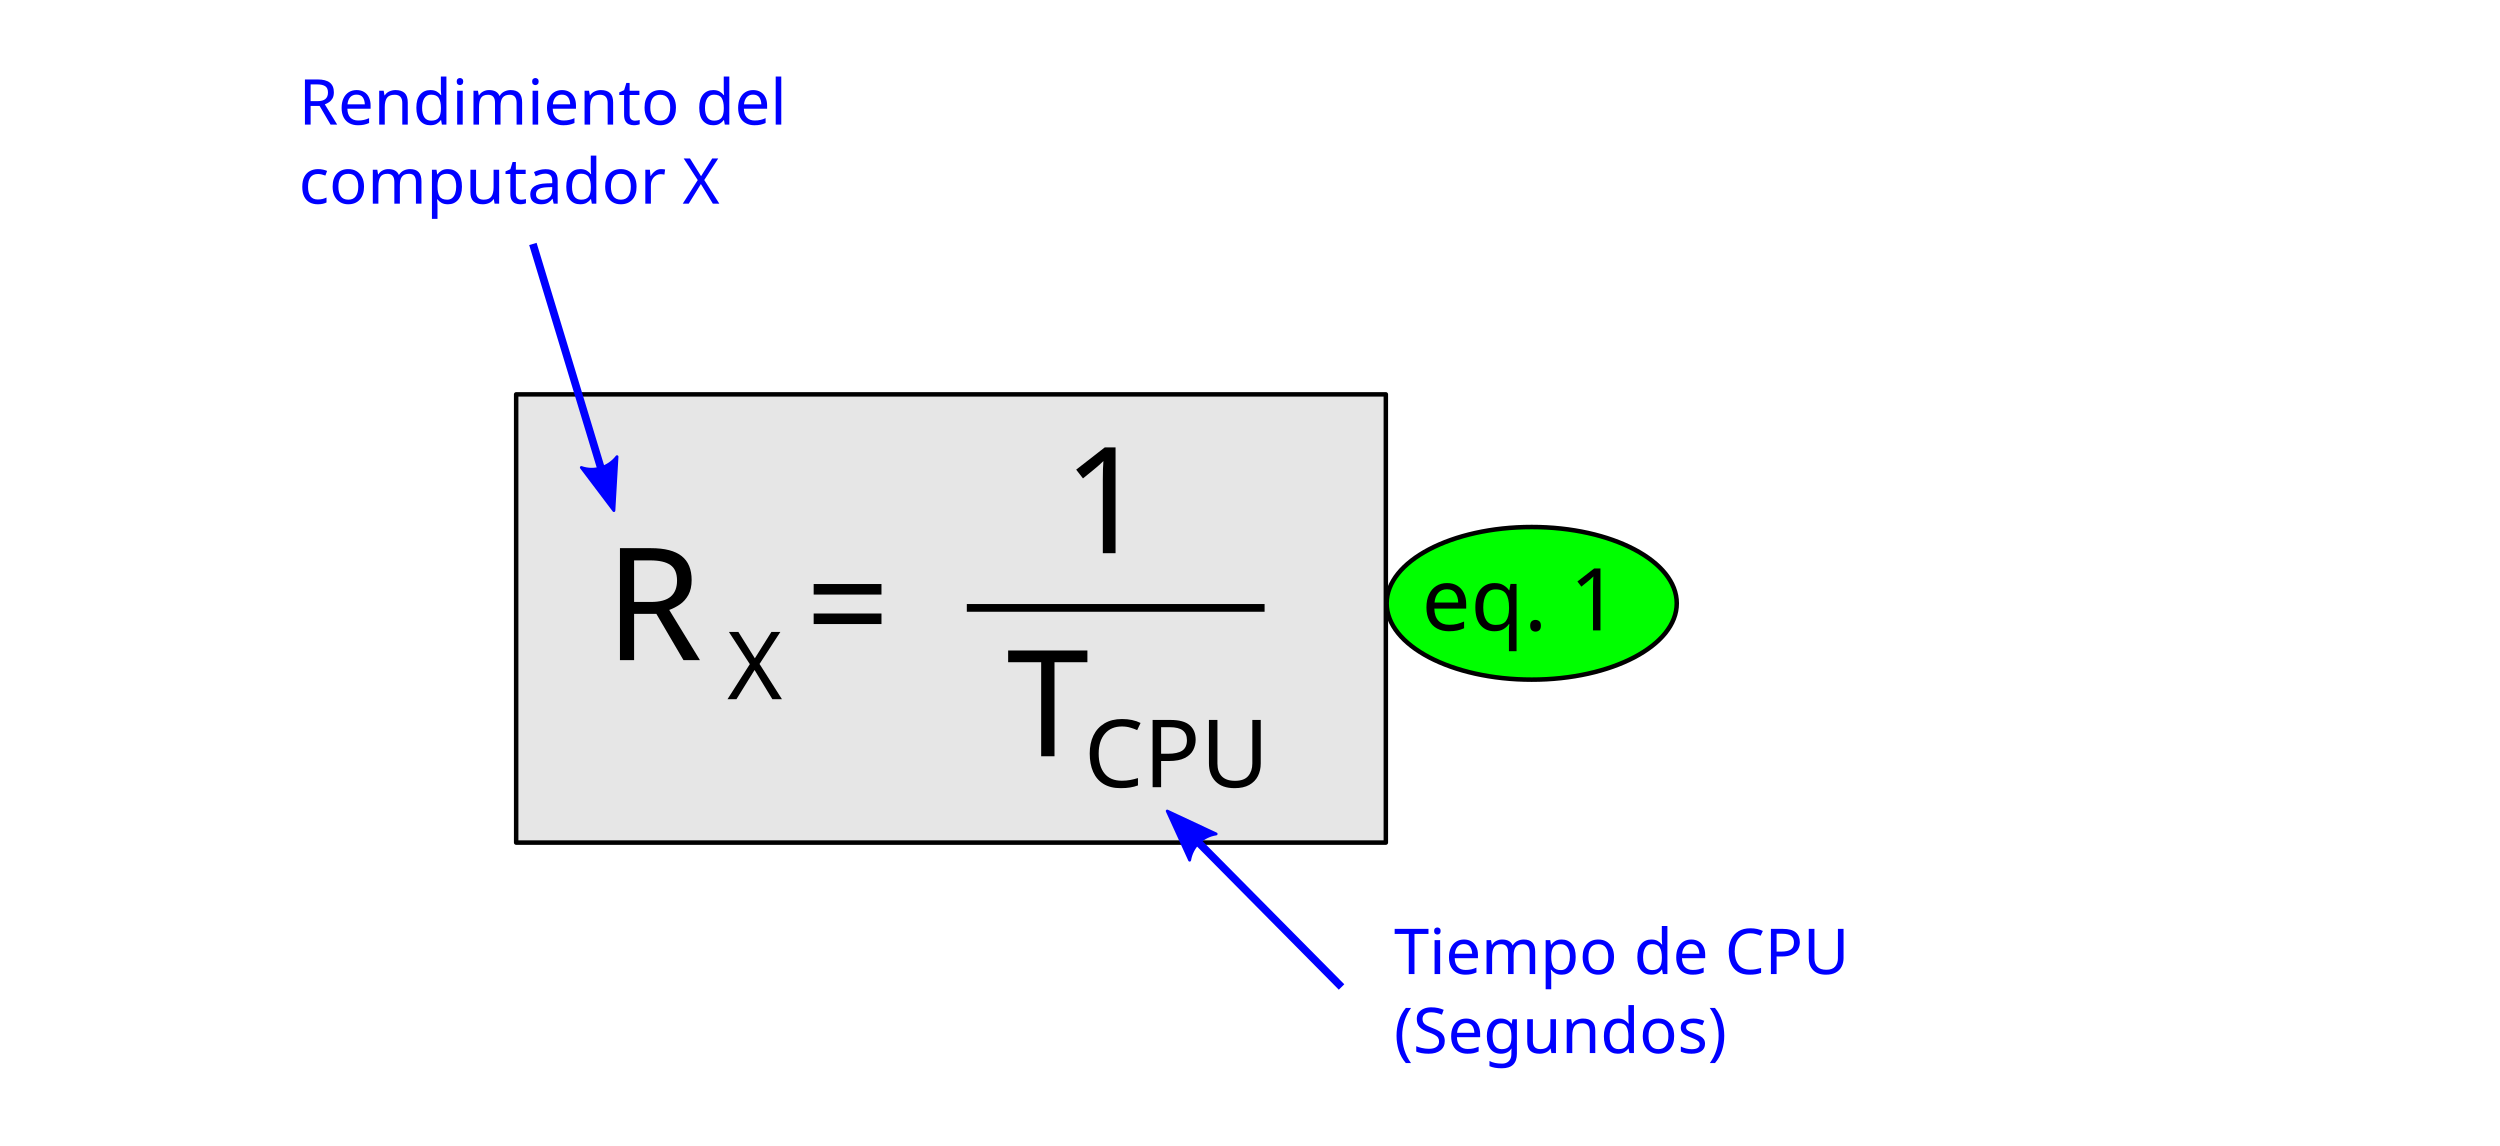
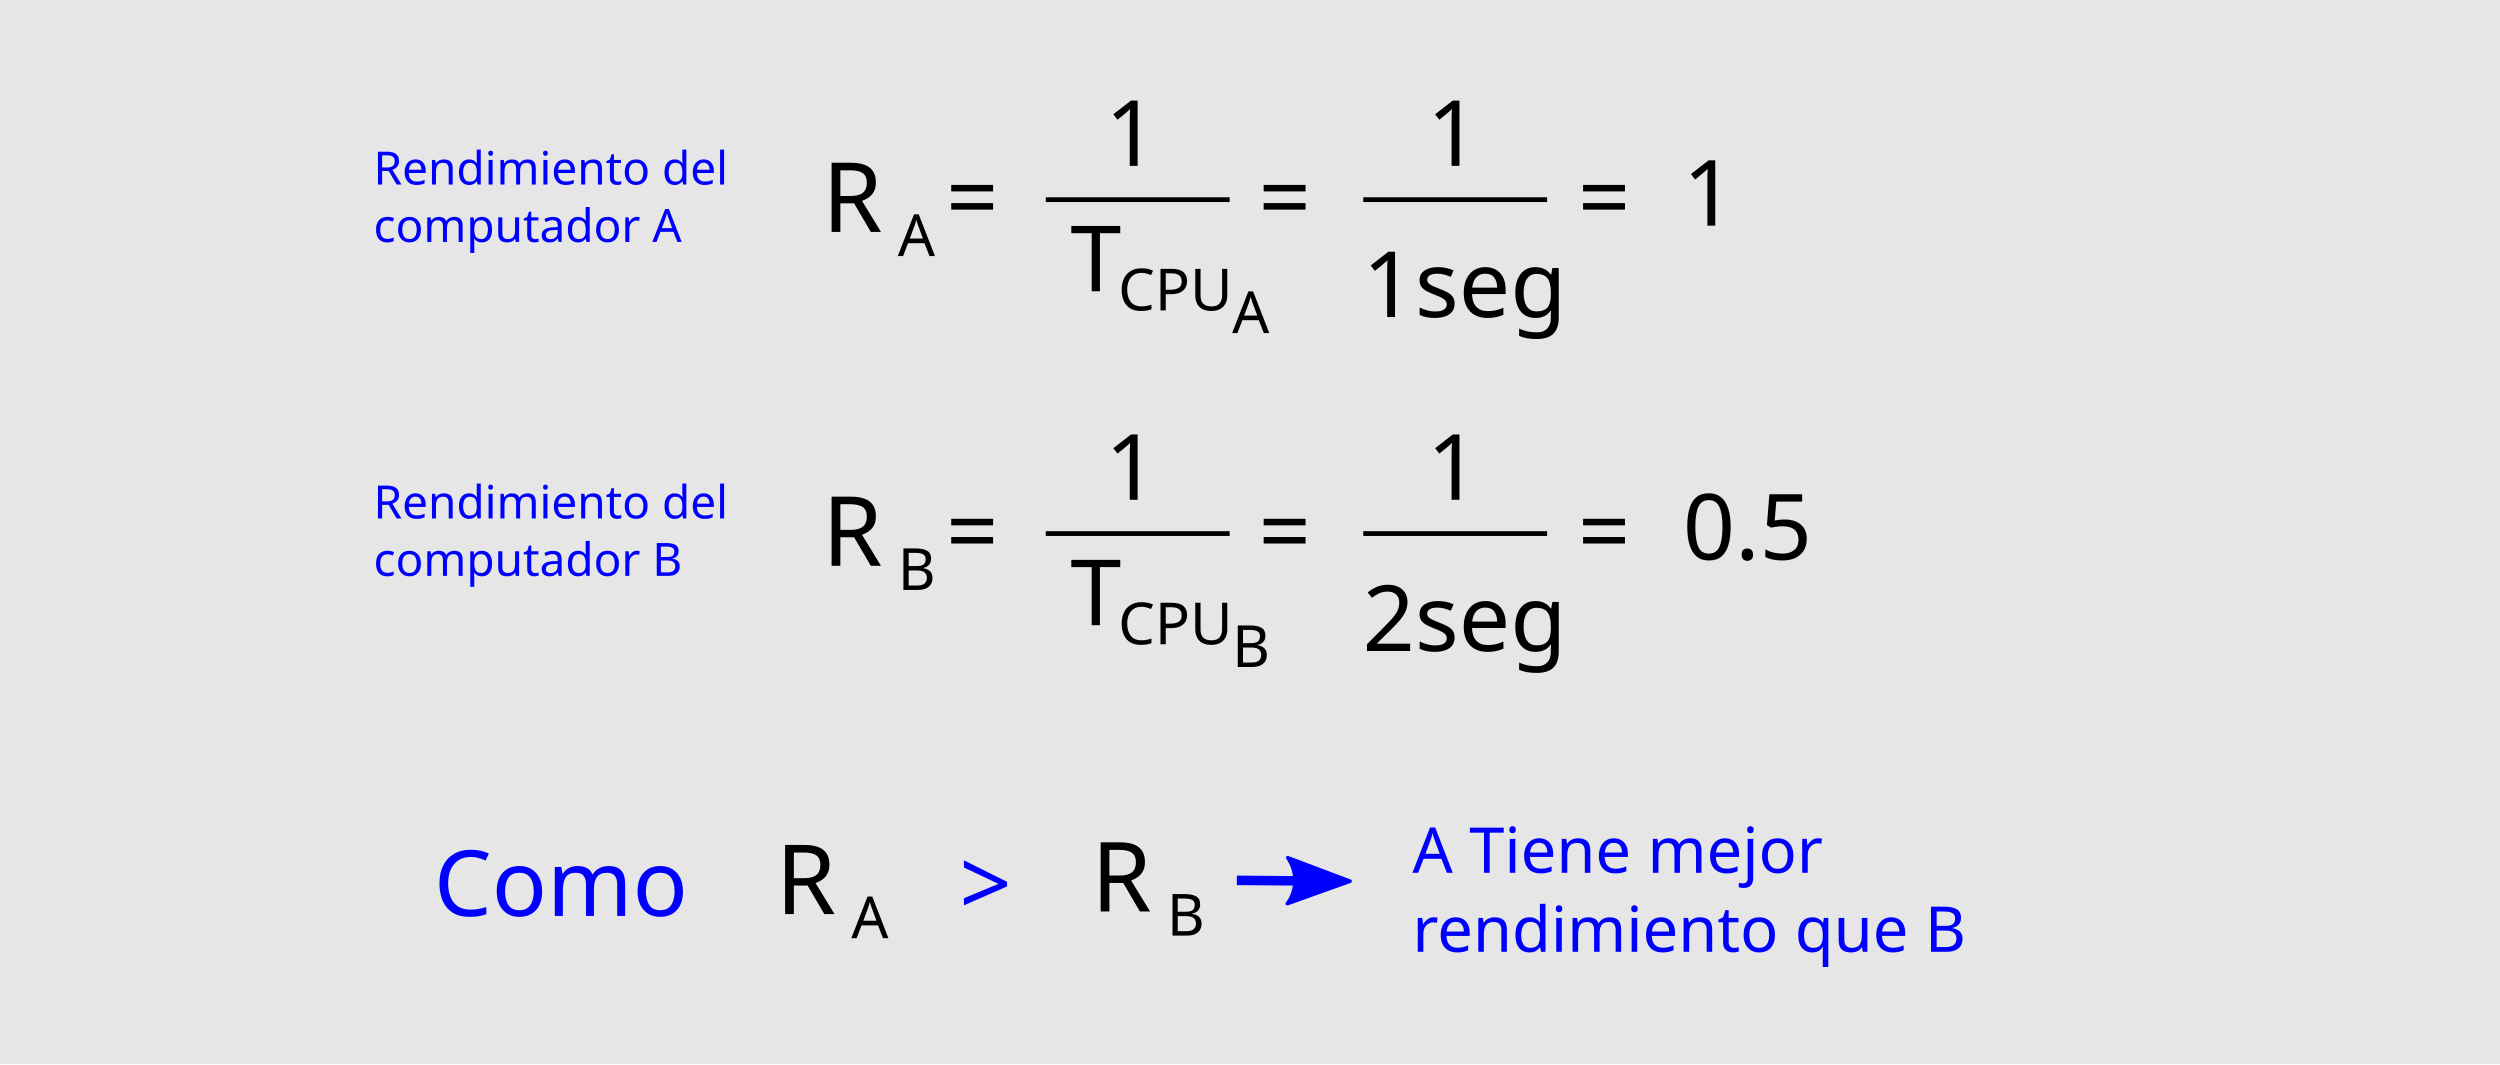
- <svg xmlns="http://www.w3.org/2000/svg" width="856.027mm" height="392.384mm" viewBox="0 0 856.027 392.384" version="1.1" id="svg8">
+ <svg xmlns="http://www.w3.org/2000/svg" width="1386.332mm" height="590.096mm" viewBox="0 0 1386.332 590.096" version="1.1" id="svg8">
  <defs id="defs2">
    <rect x="-514.245" y="-251.547" width="98.088" height="34.248" id="rect1165" />
    <rect x="77.072" y="81.181" width="43.003" height="28.945" id="rect1054" />
    <rect x="-150.035" y="53.118" width="103.278" height="35.697" id="rect887" />
    <rect x="-144.616" y="62.928" width="22.234" height="15.203" id="rect881" />
    <rect x="-141.16" y="45.514" width="112.644" height="49.942" id="rect854" />
    <marker style="overflow:visible" id="TriangleOutM" refX="0" refY="0" orient="auto">
      <path transform="scale(0.4)" style="fill:#000000;fill-opacity:1;fill-rule:evenodd;stroke:#000000;stroke-width:1pt;stroke-opacity:1" d="M 5.77,0 -2.88,5 V -5 Z" id="path1883" />
    </marker>
    <marker style="overflow:visible" id="marker2001" refX="0" refY="0" orient="auto">
      <path transform="scale(-0.6)" d="M 8.719,4.034 -2.207,0.016 8.719,-4.002 c -1.745,2.372 -1.735,5.617 -6e-7,8.035 z" style="fill:#000000;fill-opacity:1;fill-rule:evenodd;stroke:#000000;stroke-width:0.625;stroke-linejoin:round;stroke-opacity:1" id="path1765" />
    </marker>
    <marker style="overflow:visible" id="Arrow2Send" refX="0" refY="0" orient="auto">
      <path transform="matrix(-0.3,0,0,-0.3,0.69,0)" d="M 8.719,4.034 -2.207,0.016 8.719,-4.002 c -1.745,2.372 -1.735,5.617 -6e-7,8.035 z" style="fill:#0000ff;fill-opacity:1;fill-rule:evenodd;stroke:#0000ff;stroke-width:0.625;stroke-linejoin:round;stroke-opacity:1" id="path1086" />
    </marker>
    <marker style="overflow:visible" id="Arrow2Mend" refX="0" refY="0" orient="auto">
      <path transform="scale(-0.6)" d="M 8.719,4.034 -2.207,0.016 8.719,-4.002 c -1.745,2.372 -1.735,5.617 -6e-7,8.035 z" style="fill:#0000ff;fill-opacity:1;fill-rule:evenodd;stroke:#0000ff;stroke-width:0.625;stroke-linejoin:round;stroke-opacity:1" id="path1080" />
    </marker>
    <marker style="overflow:visible" id="Arrow2Send-5" refX="0" refY="0" orient="auto">
      <path transform="matrix(-0.3,0,0,-0.3,0.69,0)" d="M 8.719,4.034 -2.207,0.016 8.719,-4.002 c -1.745,2.372 -1.735,5.617 -6e-7,8.035 z" style="fill:#0000ff;fill-opacity:1;fill-rule:evenodd;stroke:#0000ff;stroke-width:0.625;stroke-linejoin:round;stroke-opacity:1" id="path1086-3" />
    </marker>
    <marker style="overflow:visible" id="Arrow2Send-5-6" refX="0" refY="0" orient="auto">
      <path transform="matrix(-0.3,0,0,-0.3,0.69,0)" d="M 8.719,4.034 -2.207,0.016 8.719,-4.002 c -1.745,2.372 -1.735,5.617 -6e-7,8.035 z" style="fill:#0000ff;fill-opacity:1;fill-rule:evenodd;stroke:#0000ff;stroke-width:0.625;stroke-linejoin:round;stroke-opacity:1" id="path1086-3-2" />
    </marker>
    <marker style="overflow:visible" id="Arrow2Send-9" refX="0" refY="0" orient="auto">
      <path transform="matrix(-0.3,0,0,-0.3,0.69,0)" d="M 8.719,4.034 -2.207,0.016 8.719,-4.002 c -1.745,2.372 -1.735,5.617 -6e-7,8.035 z" style="fill:#0000ff;fill-opacity:1;fill-rule:evenodd;stroke:#0000ff;stroke-width:0.625;stroke-linejoin:round;stroke-opacity:1" id="path1086-1" />
    </marker>
    <marker style="overflow:visible" id="Arrow2Send-9-2" refX="0" refY="0" orient="auto">
      <path transform="matrix(-0.3,0,0,-0.3,0.69,0)" d="M 8.719,4.034 -2.207,0.016 8.719,-4.002 c -1.745,2.372 -1.735,5.617 -6e-7,8.035 z" style="fill:#0000ff;fill-opacity:1;fill-rule:evenodd;stroke:#0000ff;stroke-width:0.625;stroke-linejoin:round;stroke-opacity:1" id="path1086-1-8" />
    </marker>
    <marker style="overflow:visible" id="Arrow2Send-9-2-7" refX="0" refY="0" orient="auto">
      <path transform="matrix(-0.3,0,0,-0.3,0.69,0)" d="M 8.719,4.034 -2.207,0.016 8.719,-4.002 c -1.745,2.372 -1.735,5.617 -6e-7,8.035 z" style="fill:#0000ff;fill-opacity:1;fill-rule:evenodd;stroke:#0000ff;stroke-width:0.625;stroke-linejoin:round;stroke-opacity:1" id="path1086-1-8-3" />
    </marker>
    <marker style="overflow:visible" id="Arrow2Send-9-2-7-2" refX="0" refY="0" orient="auto">
      <path transform="matrix(-0.3,0,0,-0.3,0.69,0)" d="M 8.719,4.034 -2.207,0.016 8.719,-4.002 c -1.745,2.372 -1.735,5.617 -6e-7,8.035 z" style="fill:#0000ff;fill-opacity:1;fill-rule:evenodd;stroke:#0000ff;stroke-width:0.625;stroke-linejoin:round;stroke-opacity:1" id="path1086-1-8-3-9" />
    </marker>
    <marker style="overflow:visible" id="Arrow2Send-9-2-7-2-7" refX="0" refY="0" orient="auto">
      <path transform="matrix(-0.3,0,0,-0.3,0.69,0)" d="M 8.719,4.034 -2.207,0.016 8.719,-4.002 c -1.745,2.372 -1.735,5.617 -6e-7,8.035 z" style="fill:#0000ff;fill-opacity:1;fill-rule:evenodd;stroke:#0000ff;stroke-width:0.625;stroke-linejoin:round;stroke-opacity:1" id="path1086-1-8-3-9-8" />
    </marker>
    <marker style="overflow:visible" id="Arrow2Send-9-2-7-2-7-3" refX="0" refY="0" orient="auto">
      <path transform="matrix(-0.3,0,0,-0.3,0.69,0)" d="M 8.719,4.034 -2.207,0.016 8.719,-4.002 c -1.745,2.372 -1.735,5.617 -6e-7,8.035 z" style="fill:#0000ff;fill-opacity:1;fill-rule:evenodd;stroke:#0000ff;stroke-width:0.625;stroke-linejoin:round;stroke-opacity:1" id="path1086-1-8-3-9-8-6" />
    </marker>
    <marker style="overflow:visible" id="Arrow2Mend-6" refX="0" refY="0" orient="auto">
      <path transform="scale(-0.6)" d="M 8.719,4.034 -2.207,0.016 8.719,-4.002 c -1.745,2.372 -1.735,5.617 -6e-7,8.035 z" style="fill:#0000ff;fill-opacity:1;fill-rule:evenodd;stroke:#0000ff;stroke-width:0.625;stroke-linejoin:round;stroke-opacity:1" id="path1080-2" />
    </marker>
  </defs>
-   <g id="layer4" transform="translate(606.8237,358.2145)">
-     <rect style="fill:none;fill-opacity:1;stroke:none;stroke-width:2.006;stroke-linecap:round;stroke-linejoin:round;stroke-miterlimit:4;stroke-dasharray:none" id="rect989" width="856.027" height="392.384" x="-606.824" y="-358.215" />
+   <g id="layer4" transform="translate(925.3254,899.9783)">
+     <rect style="fill:#e6e6e6;fill-opacity:1;stroke:none;stroke-width:3.13;stroke-linecap:round;stroke-linejoin:round;stroke-miterlimit:4;stroke-dasharray:none" id="rect989" width="1386.332" height="590.096" x="-925.325" y="-899.978" />
    <text xml:space="preserve" id="text852" style="font-style:normal;font-weight:normal;font-size:10.583px;line-height:1.25;font-family:sans-serif;white-space:pre;shape-inside:url(#rect854);fill:#000000;fill-opacity:1;stroke:none;" />
    <text xml:space="preserve" id="text879" style="font-style:normal;font-weight:normal;font-size:10.583px;line-height:1.25;font-family:sans-serif;white-space:pre;shape-inside:url(#rect881);fill:#000000;fill-opacity:1;stroke:none;" />
    <text xml:space="preserve" id="text885" style="font-style:normal;font-weight:normal;font-size:10.583px;line-height:1.25;font-family:sans-serif;white-space:pre;shape-inside:url(#rect887);fill:#000000;fill-opacity:1;stroke:none;" />
    <text xml:space="preserve" style="font-style:normal;font-weight:normal;font-size:4.604px;line-height:1.25;font-family:sans-serif;white-space:pre;inline-size:89.888;fill:#000000;fill-opacity:1;stroke:none;stroke-width:0.265" x="-144.621" y="63.457" id="text848-3-93" transform="translate(220.5839,18.43964)" />
    <text xml:space="preserve" id="text1052" style="font-style:normal;font-weight:normal;font-size:10.583px;line-height:1.25;font-family:sans-serif;white-space:pre;shape-inside:url(#rect1054);fill:#000000;fill-opacity:1;stroke:none;" />
  </g>
-   <g id="layer2" style="display:inline;opacity:1" transform="translate(565.3566,276.0316)">
+   <g id="layer2" style="display:inline;opacity:1" transform="translate(883.8583,817.7953)">
    <text id="text1711" y="-290.016" x="-134.005" style="font-style:normal;font-variant:normal;font-weight:normal;font-stretch:normal;font-size:4.233px;line-height:1.25;font-family:ubuntu;-inkscape-font-specification:ubuntu;text-align:start;letter-spacing:0px;word-spacing:0px;text-anchor:start;fill:#000000;fill-opacity:1;stroke:none;stroke-width:0.265" xml:space="preserve" />
-     <text xml:space="preserve" style="font-style:normal;font-weight:normal;font-size:21.65px;line-height:1.25;font-family:sans-serif;fill:#0000ff;fill-opacity:1;stroke:none;stroke-width:1.244" x="-463.04" y="-233.363" id="text848-5">
-       <tspan x="-463.04" y="-233.363" style="font-style:normal;font-variant:normal;font-weight:normal;font-stretch:normal;font-family:sans-serif;-inkscape-font-specification:sans-serif;fill:#0000ff;stroke-width:1.244" id="tspan930">Rendimiento del</tspan>
-       <tspan x="-463.04" y="-206.3" style="font-style:normal;font-variant:normal;font-weight:normal;font-stretch:normal;font-family:sans-serif;-inkscape-font-specification:sans-serif;fill:#0000ff;stroke-width:1.244" id="tspan1174">computador X</tspan>
+     <text xml:space="preserve" style="font-style:normal;font-weight:normal;font-size:25.479px;line-height:1.25;font-family:sans-serif;fill:#0000ff;fill-opacity:1;stroke:none;stroke-width:1.464" x="-676.722" y="-715.466" id="text848-5">
+       <tspan x="-676.722" y="-715.466" style="font-style:normal;font-variant:normal;font-weight:normal;font-stretch:normal;font-family:sans-serif;-inkscape-font-specification:sans-serif;fill:#0000ff;stroke-width:1.464" id="tspan930">Rendimiento del</tspan>
+       <tspan x="-676.722" y="-683.618" style="font-style:normal;font-variant:normal;font-weight:normal;font-stretch:normal;font-family:sans-serif;-inkscape-font-specification:sans-serif;fill:#0000ff;stroke-width:1.464" id="tspan1174">computador A</tspan>
    </text>
-     <rect style="fill:#e6e6e6;stroke:#000000;stroke-width:1.536;stroke-linecap:round;stroke-linejoin:round" id="rect1060" width="297.788" height="153.479" x="-388.618" y="-140.996" />
-     <g id="g1050">
-       <text xml:space="preserve" style="font-style:normal;font-weight:normal;font-size:53.706px;line-height:1.25;font-family:sans-serif;fill:#000000;fill-opacity:1;stroke:none;stroke-width:0.746" x="-358.283" y="-49.995" id="text848">
-         <tspan x="-358.283" y="-49.995" style="font-style:normal;font-variant:normal;font-weight:normal;font-stretch:normal;font-family:sans-serif;-inkscape-font-specification:sans-serif;stroke-width:0.746" id="tspan898">R</tspan>
+     <text xml:space="preserve" style="font-style:normal;font-weight:normal;font-size:53.706px;line-height:1.25;font-family:sans-serif;fill:#000000;fill-opacity:1;stroke:none;stroke-width:0.746" x="-427.909" y="-689.192" id="text848">
+       <tspan x="-427.909" y="-689.192" style="font-style:normal;font-variant:normal;font-weight:normal;font-stretch:normal;font-family:sans-serif;-inkscape-font-specification:sans-serif;stroke-width:0.746" id="tspan898">R</tspan>
+     </text>
+     <text xml:space="preserve" style="font-style:normal;font-weight:normal;font-size:32.242px;line-height:1.25;font-family:sans-serif;display:inline;fill:#000000;fill-opacity:1;stroke:none;stroke-width:0.746" x="-386" y="-675.816" id="text848-36">
+       <tspan x="-386" y="-675.816" style="font-style:normal;font-variant:normal;font-weight:normal;font-stretch:normal;font-family:sans-serif;-inkscape-font-specification:sans-serif;stroke-width:0.746" id="tspan898-7">A</tspan>
+     </text>
+     <text xml:space="preserve" style="font-style:normal;font-weight:normal;font-size:50.714px;line-height:1.25;font-family:sans-serif;display:inline;fill:#000000;fill-opacity:1;stroke:none;stroke-width:0.746" x="-359.219" y="-690.551" id="text848-53">
+       <tspan x="-359.219" y="-690.551" style="font-style:normal;font-variant:normal;font-weight:normal;font-stretch:normal;font-family:sans-serif;-inkscape-font-specification:sans-serif;stroke-width:0.746" id="tspan898-5">=</tspan>
+     </text>
+     <text xml:space="preserve" style="font-style:normal;font-weight:normal;font-size:50.714px;line-height:1.25;font-family:sans-serif;display:inline;fill:#000000;fill-opacity:1;stroke:none;stroke-width:0.746" x="-271.004" y="-725.804" id="text848-53-6">
+       <tspan x="-271.004" y="-725.804" style="font-style:normal;font-variant:normal;font-weight:normal;font-stretch:normal;font-family:sans-serif;-inkscape-font-specification:sans-serif;stroke-width:0.746" id="tspan898-5-2">1</tspan>
+     </text>
+     <path style="fill:none;stroke:#000000;stroke-width:2.646;stroke-linecap:butt;stroke-linejoin:miter;stroke-miterlimit:4;stroke-dasharray:none;stroke-opacity:1" d="m -303.935,-707.077 h 101.962" id="path1088" />
+     <text xml:space="preserve" style="font-style:normal;font-weight:normal;font-size:50.714px;line-height:1.25;font-family:sans-serif;display:inline;fill:#000000;fill-opacity:1;stroke:none;stroke-width:0.746" x="-290.287" y="-656.272" id="text848-53-6-9">
+       <tspan x="-290.287" y="-656.272" style="font-style:normal;font-variant:normal;font-weight:normal;font-stretch:normal;font-family:sans-serif;-inkscape-font-specification:sans-serif;stroke-width:0.746" id="tspan898-5-2-1">T</tspan>
+     </text>
+     <text xml:space="preserve" style="font-style:normal;font-weight:normal;font-size:32.242px;line-height:1.25;font-family:sans-serif;display:inline;fill:#000000;fill-opacity:1;stroke:none;stroke-width:0.746" x="-263.819" y="-645.68" id="text848-36-2">
+       <tspan x="-263.819" y="-645.68" style="font-style:normal;font-variant:normal;font-weight:normal;font-stretch:normal;font-family:sans-serif;-inkscape-font-specification:sans-serif;stroke-width:0.746" id="tspan898-7-7">CPU</tspan>
+     </text>
+     <text xml:space="preserve" id="text1163" style="font-style:normal;font-weight:normal;font-size:10.583px;line-height:1.25;font-family:sans-serif;white-space:pre;shape-inside:url(#rect1165);fill:#000000;fill-opacity:1;stroke:none;" />
+     <path style="fill:#0000ff;stroke:#0000ff;stroke-width:5.292;stroke-linecap:butt;stroke-linejoin:miter;stroke-miterlimit:4;stroke-dasharray:none;stroke-opacity:1;marker-end:url(#Arrow2Mend)" d="m -197.989,-329.621 55.776,0.477" id="path1176" />
+     <text xml:space="preserve" style="font-style:normal;font-weight:normal;font-size:32.242px;line-height:1.25;font-family:sans-serif;display:inline;opacity:1;fill:#000000;fill-opacity:1;stroke:none;stroke-width:0.746" x="-200.598" y="-633.095" id="text848-36-7">
+       <tspan x="-200.598" y="-633.095" style="font-style:normal;font-variant:normal;font-weight:normal;font-stretch:normal;font-family:sans-serif;-inkscape-font-specification:sans-serif;stroke-width:0.746" id="tspan898-7-9">A</tspan>
+     </text>
+     <text xml:space="preserve" style="font-style:normal;font-weight:normal;font-size:50.714px;line-height:1.25;font-family:sans-serif;display:inline;opacity:1;fill:#000000;fill-opacity:1;stroke:none;stroke-width:0.746" x="-185.953" y="-690.551" id="text848-53-2">
+       <tspan x="-185.953" y="-690.551" style="font-style:normal;font-variant:normal;font-weight:normal;font-stretch:normal;font-family:sans-serif;-inkscape-font-specification:sans-serif;stroke-width:0.746" id="tspan898-5-0">=</tspan>
+     </text>
+     <text xml:space="preserve" style="font-style:normal;font-weight:normal;font-size:50.714px;line-height:1.25;font-family:sans-serif;display:inline;opacity:1;fill:#000000;fill-opacity:1;stroke:none;stroke-width:0.746" x="-92.547" y="-725.804" id="text848-53-6-2">
+       <tspan x="-92.547" y="-725.804" style="font-style:normal;font-variant:normal;font-weight:normal;font-stretch:normal;font-family:sans-serif;-inkscape-font-specification:sans-serif;stroke-width:0.746" id="tspan898-5-2-3">1</tspan>
+     </text>
+     <path style="display:inline;opacity:1;fill:none;stroke:#000000;stroke-width:2.646;stroke-linecap:butt;stroke-linejoin:miter;stroke-miterlimit:4;stroke-dasharray:none;stroke-opacity:1" d="M -127.892,-707.077 H -25.93" id="path1088-7" />
+     <text xml:space="preserve" style="font-style:normal;font-weight:normal;font-size:50.714px;line-height:1.25;font-family:sans-serif;display:inline;opacity:1;fill:#000000;fill-opacity:1;stroke:none;stroke-width:0.746" x="-128.269" y="-641.977" id="text848-53-6-2-5">
+       <tspan x="-128.269" y="-641.977" style="font-style:normal;font-variant:normal;font-weight:normal;font-stretch:normal;font-family:sans-serif;-inkscape-font-specification:sans-serif;stroke-width:0.746" id="tspan898-5-2-3-9">1seg</tspan>
+     </text>
+     <text xml:space="preserve" style="font-style:normal;font-weight:normal;font-size:50.714px;line-height:1.25;font-family:sans-serif;display:inline;opacity:1;fill:#000000;fill-opacity:1;stroke:none;stroke-width:0.746" x="-8.833" y="-690.551" id="text848-53-2-2">
+       <tspan x="-8.833" y="-690.551" style="font-style:normal;font-variant:normal;font-weight:normal;font-stretch:normal;font-family:sans-serif;-inkscape-font-specification:sans-serif;stroke-width:0.746" id="tspan898-5-0-2">=</tspan>
+     </text>
+     <text xml:space="preserve" style="font-style:normal;font-weight:normal;font-size:50.714px;line-height:1.25;font-family:sans-serif;display:inline;opacity:1;fill:#000000;fill-opacity:1;stroke:none;stroke-width:0.746" x="49.299" y="-692.658" id="text848-53-6-2-8">
+       <tspan x="49.299" y="-692.658" style="font-style:normal;font-variant:normal;font-weight:normal;font-stretch:normal;font-family:sans-serif;-inkscape-font-specification:sans-serif;stroke-width:0.746" id="tspan898-5-2-3-97">1</tspan>
+     </text>
+     <text xml:space="preserve" style="font-style:normal;font-weight:normal;font-size:25.479px;line-height:1.25;font-family:sans-serif;display:inline;opacity:1;fill:#0000ff;fill-opacity:1;stroke:none;stroke-width:1.464" x="-676.722" y="-530.305" id="text848-5-36">
+       <tspan x="-676.722" y="-530.305" style="font-style:normal;font-variant:normal;font-weight:normal;font-stretch:normal;font-family:sans-serif;-inkscape-font-specification:sans-serif;fill:#0000ff;stroke-width:1.464" id="tspan930-1">Rendimiento del</tspan>
+       <tspan x="-676.722" y="-498.457" style="font-style:normal;font-variant:normal;font-weight:normal;font-stretch:normal;font-family:sans-serif;-inkscape-font-specification:sans-serif;fill:#0000ff;stroke-width:1.464" id="tspan1174-2">computador B</tspan>
+     </text>
+     <text xml:space="preserve" style="font-style:normal;font-weight:normal;font-size:53.706px;line-height:1.25;font-family:sans-serif;display:inline;opacity:1;fill:#000000;fill-opacity:1;stroke:none;stroke-width:0.746" x="-427.909" y="-504.031" id="text848-9">
+       <tspan x="-427.909" y="-504.031" style="font-style:normal;font-variant:normal;font-weight:normal;font-stretch:normal;font-family:sans-serif;-inkscape-font-specification:sans-serif;stroke-width:0.746" id="tspan898-3">R</tspan>
+     </text>
+     <text xml:space="preserve" style="font-style:normal;font-weight:normal;font-size:32.242px;line-height:1.25;font-family:sans-serif;display:inline;opacity:1;fill:#000000;fill-opacity:1;stroke:none;stroke-width:0.746" x="-386" y="-490.654" id="text848-36-1">
+       <tspan x="-386" y="-490.654" style="font-style:normal;font-variant:normal;font-weight:normal;font-stretch:normal;font-family:sans-serif;-inkscape-font-specification:sans-serif;stroke-width:0.746" id="tspan898-7-94">B</tspan>
+     </text>
+     <text xml:space="preserve" style="font-style:normal;font-weight:normal;font-size:50.714px;line-height:1.25;font-family:sans-serif;display:inline;opacity:1;fill:#000000;fill-opacity:1;stroke:none;stroke-width:0.746" x="-359.219" y="-505.39" id="text848-53-7">
+       <tspan x="-359.219" y="-505.39" style="font-style:normal;font-variant:normal;font-weight:normal;font-stretch:normal;font-family:sans-serif;-inkscape-font-specification:sans-serif;stroke-width:0.746" id="tspan898-5-8">=</tspan>
+     </text>
+     <text xml:space="preserve" style="font-style:normal;font-weight:normal;font-size:50.714px;line-height:1.25;font-family:sans-serif;display:inline;opacity:1;fill:#000000;fill-opacity:1;stroke:none;stroke-width:0.746" x="-271.004" y="-540.642" id="text848-53-6-4">
+       <tspan x="-271.004" y="-540.642" style="font-style:normal;font-variant:normal;font-weight:normal;font-stretch:normal;font-family:sans-serif;-inkscape-font-specification:sans-serif;stroke-width:0.746" id="tspan898-5-2-5">1</tspan>
+     </text>
+     <path style="display:inline;opacity:1;fill:none;stroke:#000000;stroke-width:2.646;stroke-linecap:butt;stroke-linejoin:miter;stroke-miterlimit:4;stroke-dasharray:none;stroke-opacity:1" d="m -303.935,-521.916 h 101.962" id="path1088-0" />
+     <text xml:space="preserve" style="font-style:normal;font-weight:normal;font-size:50.714px;line-height:1.25;font-family:sans-serif;display:inline;opacity:1;fill:#000000;fill-opacity:1;stroke:none;stroke-width:0.746" x="-290.287" y="-471.11" id="text848-53-6-9-3">
+       <tspan x="-290.287" y="-471.11" style="font-style:normal;font-variant:normal;font-weight:normal;font-stretch:normal;font-family:sans-serif;-inkscape-font-specification:sans-serif;stroke-width:0.746" id="tspan898-5-2-1-6">T</tspan>
+     </text>
+     <text xml:space="preserve" style="font-style:normal;font-weight:normal;font-size:32.242px;line-height:1.25;font-family:sans-serif;display:inline;opacity:1;fill:#000000;fill-opacity:1;stroke:none;stroke-width:0.746" x="-263.819" y="-460.519" id="text848-36-2-1">
+       <tspan x="-263.819" y="-460.519" style="font-style:normal;font-variant:normal;font-weight:normal;font-stretch:normal;font-family:sans-serif;-inkscape-font-specification:sans-serif;stroke-width:0.746" id="tspan898-7-7-0">CPU</tspan>
+     </text>
+     <text xml:space="preserve" style="font-style:normal;font-weight:normal;font-size:32.242px;line-height:1.25;font-family:sans-serif;display:inline;opacity:1;fill:#000000;fill-opacity:1;stroke:none;stroke-width:0.746" x="-200.598" y="-447.934" id="text848-36-7-6">
+       <tspan x="-200.598" y="-447.934" style="font-style:normal;font-variant:normal;font-weight:normal;font-stretch:normal;font-family:sans-serif;-inkscape-font-specification:sans-serif;stroke-width:0.746" id="tspan898-7-9-3">B</tspan>
+     </text>
+     <text xml:space="preserve" style="font-style:normal;font-weight:normal;font-size:50.714px;line-height:1.25;font-family:sans-serif;display:inline;opacity:1;fill:#000000;fill-opacity:1;stroke:none;stroke-width:0.746" x="-185.953" y="-505.39" id="text848-53-2-20">
+       <tspan x="-185.953" y="-505.39" style="font-style:normal;font-variant:normal;font-weight:normal;font-stretch:normal;font-family:sans-serif;-inkscape-font-specification:sans-serif;stroke-width:0.746" id="tspan898-5-0-6">=</tspan>
+     </text>
+     <text xml:space="preserve" style="font-style:normal;font-weight:normal;font-size:50.714px;line-height:1.25;font-family:sans-serif;display:inline;opacity:1;fill:#000000;fill-opacity:1;stroke:none;stroke-width:0.746" x="-92.547" y="-540.642" id="text848-53-6-2-1">
+       <tspan x="-92.547" y="-540.642" style="font-style:normal;font-variant:normal;font-weight:normal;font-stretch:normal;font-family:sans-serif;-inkscape-font-specification:sans-serif;stroke-width:0.746" id="tspan898-5-2-3-5">1</tspan>
+     </text>
+     <path style="display:inline;opacity:1;fill:none;stroke:#000000;stroke-width:2.646;stroke-linecap:butt;stroke-linejoin:miter;stroke-miterlimit:4;stroke-dasharray:none;stroke-opacity:1" d="M -127.892,-521.916 H -25.93" id="path1088-7-5" />
+     <text xml:space="preserve" style="font-style:normal;font-weight:normal;font-size:50.714px;line-height:1.25;font-family:sans-serif;display:inline;opacity:1;fill:#000000;fill-opacity:1;stroke:none;stroke-width:0.746" x="-128.269" y="-456.816" id="text848-53-6-2-5-4">
+       <tspan x="-128.269" y="-456.816" style="font-style:normal;font-variant:normal;font-weight:normal;font-stretch:normal;font-family:sans-serif;-inkscape-font-specification:sans-serif;stroke-width:0.746" id="tspan898-5-2-3-9-7">2seg</tspan>
+     </text>
+     <text xml:space="preserve" style="font-style:normal;font-weight:normal;font-size:50.714px;line-height:1.25;font-family:sans-serif;display:inline;opacity:1;fill:#000000;fill-opacity:1;stroke:none;stroke-width:0.746" x="-8.833" y="-505.39" id="text848-53-2-2-6">
+       <tspan x="-8.833" y="-505.39" style="font-style:normal;font-variant:normal;font-weight:normal;font-stretch:normal;font-family:sans-serif;-inkscape-font-specification:sans-serif;stroke-width:0.746" id="tspan898-5-0-2-5">=</tspan>
+     </text>
+     <text xml:space="preserve" style="font-style:normal;font-weight:normal;font-size:50.714px;line-height:1.25;font-family:sans-serif;display:inline;opacity:1;fill:#000000;fill-opacity:1;stroke:none;stroke-width:0.746" x="49.299" y="-507.496" id="text848-53-6-2-8-6">
+       <tspan x="49.299" y="-507.496" style="font-style:normal;font-variant:normal;font-weight:normal;font-stretch:normal;font-family:sans-serif;-inkscape-font-specification:sans-serif;stroke-width:0.746" id="tspan898-5-2-3-97-9">0.5</tspan>
+     </text>
+     <text xml:space="preserve" style="font-style:normal;font-weight:normal;font-size:35.055px;line-height:1.25;font-family:sans-serif;display:inline;opacity:1;fill:#0000ff;fill-opacity:1;stroke:none;stroke-width:2.015" x="-100.63" y="-333.8" id="text848-5-36-3">
+       <tspan x="-100.63" y="-333.8" style="font-style:normal;font-variant:normal;font-weight:normal;font-stretch:normal;font-family:sans-serif;-inkscape-font-specification:sans-serif;fill:#0000ff;stroke-width:2.015" id="tspan930-1-7">A Tiene mejor</tspan>
+       <tspan x="-100.63" y="-289.981" style="font-style:normal;font-variant:normal;font-weight:normal;font-stretch:normal;font-family:sans-serif;-inkscape-font-specification:sans-serif;fill:#0000ff;stroke-width:2.015" id="tspan1174-2-4">rendimiento que B</tspan>
+     </text>
+     <g id="g1756" transform="translate(-411.7342,23.30459)">
+       <text xml:space="preserve" style="font-style:normal;font-weight:normal;font-size:53.706px;line-height:1.25;font-family:sans-serif;display:inline;opacity:1;fill:#000000;fill-opacity:1;stroke:none;stroke-width:0.746" x="-41.948" y="-334.203" id="text848-52">
+         <tspan x="-41.948" y="-334.203" style="font-style:normal;font-variant:normal;font-weight:normal;font-stretch:normal;font-family:sans-serif;-inkscape-font-specification:sans-serif;stroke-width:0.746" id="tspan898-54">R</tspan>
      </text>
-       <text xml:space="preserve" style="font-style:normal;font-weight:normal;font-size:32.242px;line-height:1.25;font-family:sans-serif;display:inline;opacity:1;fill:#000000;fill-opacity:1;stroke:none;stroke-width:0.746" x="-316.375" y="-36.619" id="text848-36">
-         <tspan x="-316.375" y="-36.619" style="font-style:normal;font-variant:normal;font-weight:normal;font-stretch:normal;font-family:sans-serif;-inkscape-font-specification:sans-serif;stroke-width:0.746" id="tspan898-7">X</tspan>
+       <text xml:space="preserve" style="font-style:normal;font-weight:normal;font-size:32.242px;line-height:1.25;font-family:sans-serif;display:inline;opacity:1;fill:#000000;fill-opacity:1;stroke:none;stroke-width:0.746" x="-0.039" y="-320.827" id="text848-36-74">
+         <tspan x="-0.039" y="-320.827" style="font-style:normal;font-variant:normal;font-weight:normal;font-stretch:normal;font-family:sans-serif;-inkscape-font-specification:sans-serif;stroke-width:0.746" id="tspan898-7-4">A</tspan>
      </text>
-       <text xml:space="preserve" style="font-style:normal;font-weight:normal;font-size:50.714px;line-height:1.25;font-family:sans-serif;display:inline;opacity:1;fill:#000000;fill-opacity:1;stroke:none;stroke-width:0.746" x="-289.593" y="-51.354" id="text848-53">
-         <tspan x="-289.593" y="-51.354" style="font-style:normal;font-variant:normal;font-weight:normal;font-stretch:normal;font-family:sans-serif;-inkscape-font-specification:sans-serif;stroke-width:0.746" id="tspan898-5">=</tspan>
+     </g>
+     <g id="g1762" transform="translate(-523.4793,12.78623)">
+       <text xml:space="preserve" style="font-style:normal;font-weight:normal;font-size:53.706px;line-height:1.25;font-family:sans-serif;display:inline;opacity:1;fill:#000000;fill-opacity:1;stroke:none;stroke-width:0.746" x="244.778" y="-325.132" id="text848-9-3">
+         <tspan x="244.778" y="-325.132" style="font-style:normal;font-variant:normal;font-weight:normal;font-stretch:normal;font-family:sans-serif;-inkscape-font-specification:sans-serif;stroke-width:0.746" id="tspan898-3-0">R</tspan>
      </text>
-       <text xml:space="preserve" style="font-style:normal;font-weight:normal;font-size:50.714px;line-height:1.25;font-family:sans-serif;display:inline;opacity:1;fill:#000000;fill-opacity:1;stroke:none;stroke-width:0.746" x="-201.378" y="-86.607" id="text848-53-6">
-         <tspan x="-201.378" y="-86.607" style="font-style:normal;font-variant:normal;font-weight:normal;font-stretch:normal;font-family:sans-serif;-inkscape-font-specification:sans-serif;stroke-width:0.746" id="tspan898-5-2">1</tspan>
+       <text xml:space="preserve" style="font-style:normal;font-weight:normal;font-size:32.242px;line-height:1.25;font-family:sans-serif;display:inline;opacity:1;fill:#000000;fill-opacity:1;stroke:none;stroke-width:0.746" x="286.687" y="-311.756" id="text848-36-1-7">
+         <tspan x="286.687" y="-311.756" style="font-style:normal;font-variant:normal;font-weight:normal;font-stretch:normal;font-family:sans-serif;-inkscape-font-specification:sans-serif;stroke-width:0.746" id="tspan898-7-94-8">B</tspan>
      </text>
-       <path style="fill:none;stroke:#000000;stroke-width:2.646;stroke-linecap:butt;stroke-linejoin:miter;stroke-miterlimit:4;stroke-dasharray:none;stroke-opacity:1" d="m -234.309,-67.88 h 101.962" id="path1088" />
-       <text xml:space="preserve" style="font-style:normal;font-weight:normal;font-size:50.714px;line-height:1.25;font-family:sans-serif;display:inline;opacity:1;fill:#000000;fill-opacity:1;stroke:none;stroke-width:0.746" x="-220.661" y="-17.075" id="text848-53-6-9">
-         <tspan x="-220.661" y="-17.075" style="font-style:normal;font-variant:normal;font-weight:normal;font-stretch:normal;font-family:sans-serif;-inkscape-font-specification:sans-serif;stroke-width:0.746" id="tspan898-5-2-1">T</tspan>
-       </text>
-       <text xml:space="preserve" style="font-style:normal;font-weight:normal;font-size:32.242px;line-height:1.25;font-family:sans-serif;display:inline;opacity:1;fill:#000000;fill-opacity:1;stroke:none;stroke-width:0.746" x="-194.193" y="-6.483" id="text848-36-2">
-         <tspan x="-194.193" y="-6.483" style="font-style:normal;font-variant:normal;font-weight:normal;font-stretch:normal;font-family:sans-serif;-inkscape-font-specification:sans-serif;stroke-width:0.746" id="tspan898-7-7">CPU</tspan>
-       </text>
-       <g id="g1149" transform="translate(-109.2631,34.97055)">
-         <ellipse style="fill:#00ff00;stroke:#000000;stroke-width:1.549;stroke-linecap:round;stroke-linejoin:round;stroke-miterlimit:4;stroke-dasharray:none" id="path1144" cx="68.382" cy="-104.415" rx="49.665" ry="26.131" />
-         <text xml:space="preserve" style="font-style:normal;font-weight:normal;font-size:29.69px;line-height:1.25;font-family:sans-serif;display:inline;opacity:1;fill:#000000;fill-opacity:1;stroke:none;stroke-width:0.437" x="30.71" y="-95.148" id="text848-53-6-0">
-           <tspan x="30.71" y="-95.148" style="font-style:normal;font-variant:normal;font-weight:normal;font-stretch:normal;font-family:sans-serif;-inkscape-font-specification:sans-serif;fill:#000000;stroke-width:0.437" id="tspan898-5-2-9">eq. 1</tspan>
-         </text>
-       </g>
    </g>
-     <text xml:space="preserve" id="text1163" style="font-style:normal;font-weight:normal;font-size:10.583px;line-height:1.25;font-family:sans-serif;white-space:pre;shape-inside:url(#rect1165);fill:#000000;fill-opacity:1;stroke:none;" />
-     <path style="fill:#0000ff;stroke:#0000ff;stroke-width:2.646;stroke-linecap:butt;stroke-linejoin:miter;stroke-miterlimit:4;stroke-dasharray:none;stroke-opacity:1;marker-end:url(#Arrow2Mend)" d="m -382.887,-192.502 26.689,87.953" id="path1176" />
-     <text xml:space="preserve" style="font-style:normal;font-weight:normal;font-size:21.65px;line-height:1.25;font-family:sans-serif;display:inline;opacity:1;fill:#0000ff;fill-opacity:1;stroke:none;stroke-width:1.244" x="-88.026" y="57.496" id="text848-5-3">
-       <tspan x="-88.026" y="57.496" style="font-style:normal;font-variant:normal;font-weight:normal;font-stretch:normal;font-family:sans-serif;-inkscape-font-specification:sans-serif;fill:#0000ff;stroke-width:1.244" id="tspan930-6">Tiempo de CPU</tspan>
-       <tspan x="-88.026" y="84.559" style="font-style:normal;font-variant:normal;font-weight:normal;font-stretch:normal;font-family:sans-serif;-inkscape-font-specification:sans-serif;fill:#0000ff;stroke-width:1.244" id="tspan1174-0">(Segundos)</tspan>
+     <text xml:space="preserve" style="font-style:normal;font-weight:normal;font-size:50.714px;line-height:1.25;font-family:sans-serif;display:inline;opacity:1;fill:#0000ff;fill-opacity:1;stroke:none;stroke-width:0.746" x="-643.25" y="-309.867" id="text848-53-6-2-8-68">
+       <tspan x="-643.25" y="-309.867" style="font-style:normal;font-variant:normal;font-weight:normal;font-stretch:normal;font-family:sans-serif;-inkscape-font-specification:sans-serif;fill:#0000ff;stroke-width:0.746" id="tspan898-5-2-3-97-8">Como</tspan>
    </text>
-     <path style="display:inline;opacity:1;fill:#0000ff;stroke:#0000ff;stroke-width:2.646;stroke-linecap:butt;stroke-linejoin:miter;stroke-miterlimit:4;stroke-dasharray:none;stroke-opacity:1;marker-end:url(#Arrow2Mend-6)" d="M -105.995,61.925 -163.199,4.153" id="path1176-6" />
+     <text xml:space="preserve" style="font-style:normal;font-weight:normal;font-size:50.714px;line-height:1.25;font-family:sans-serif;display:inline;opacity:1;fill:#0000ff;fill-opacity:1;stroke:none;stroke-width:0.746" x="-351.854" y="-309.867" id="text848-53-6-2-8-68-4">
+       <tspan x="-351.854" y="-309.867" style="font-style:normal;font-variant:normal;font-weight:normal;font-stretch:normal;font-family:sans-serif;-inkscape-font-specification:sans-serif;fill:#0000ff;stroke-width:0.746" id="tspan898-5-2-3-97-8-3">&gt;</tspan>
+     </text>
  </g>
</svg>
